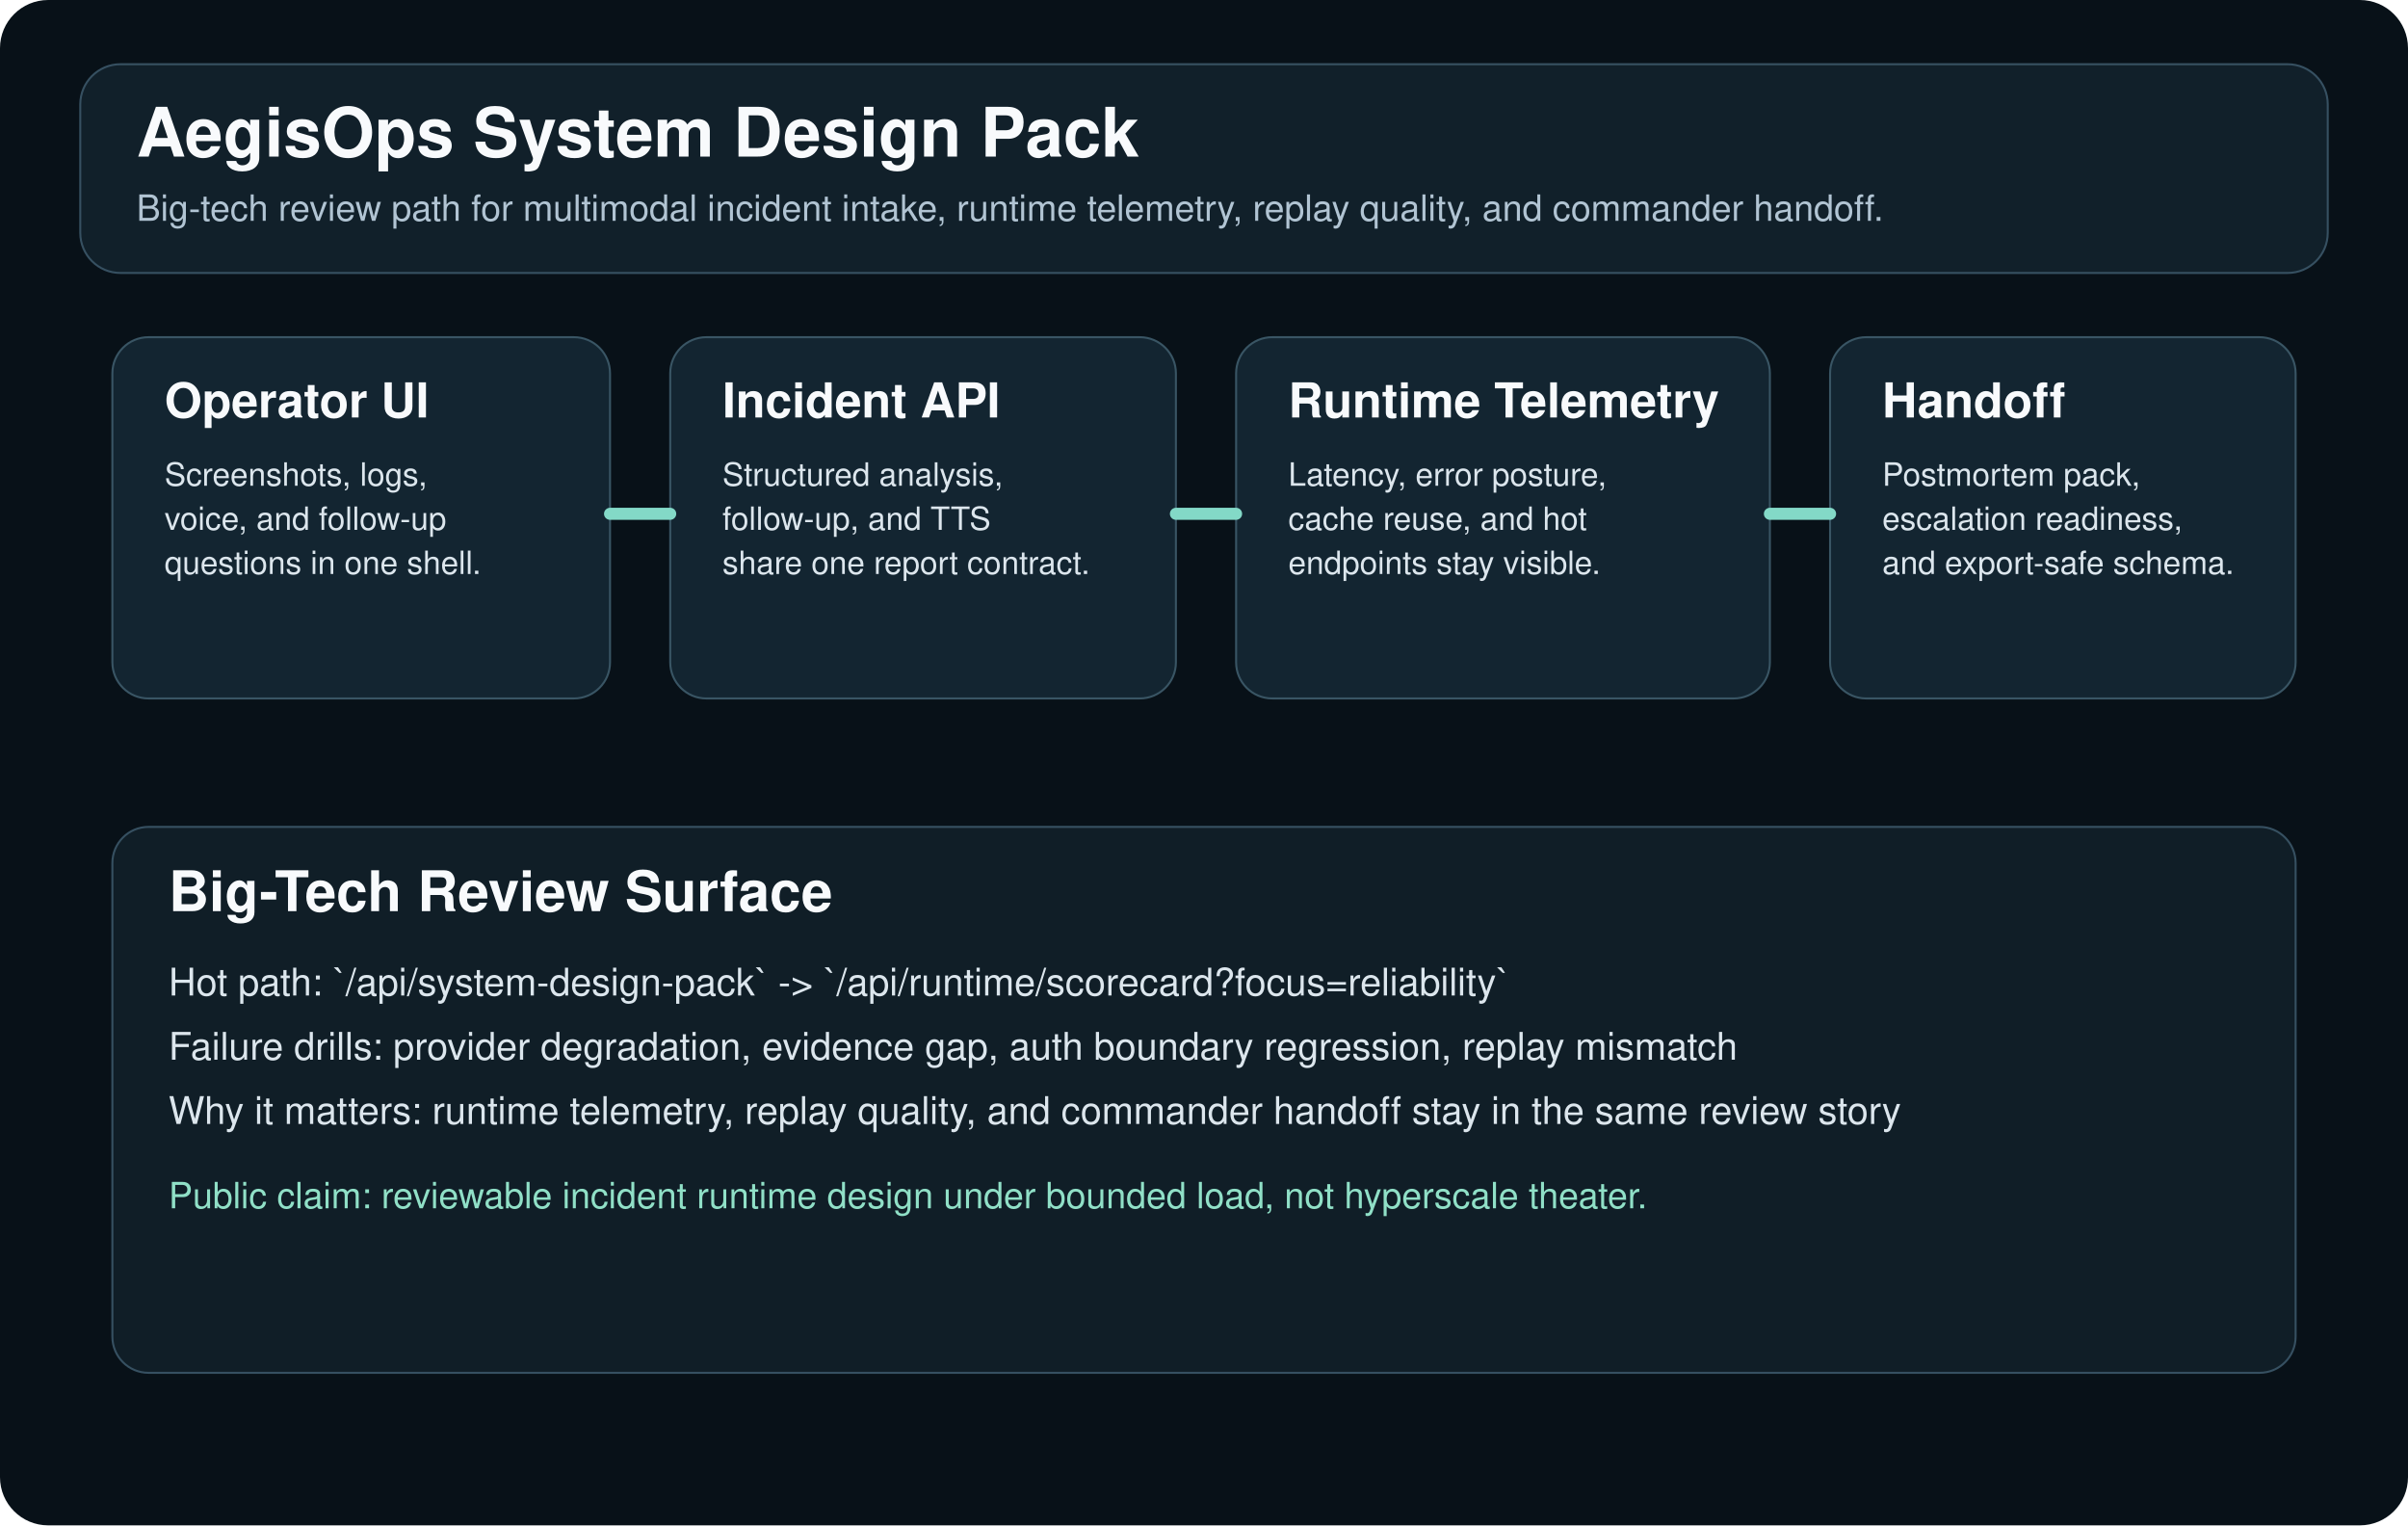
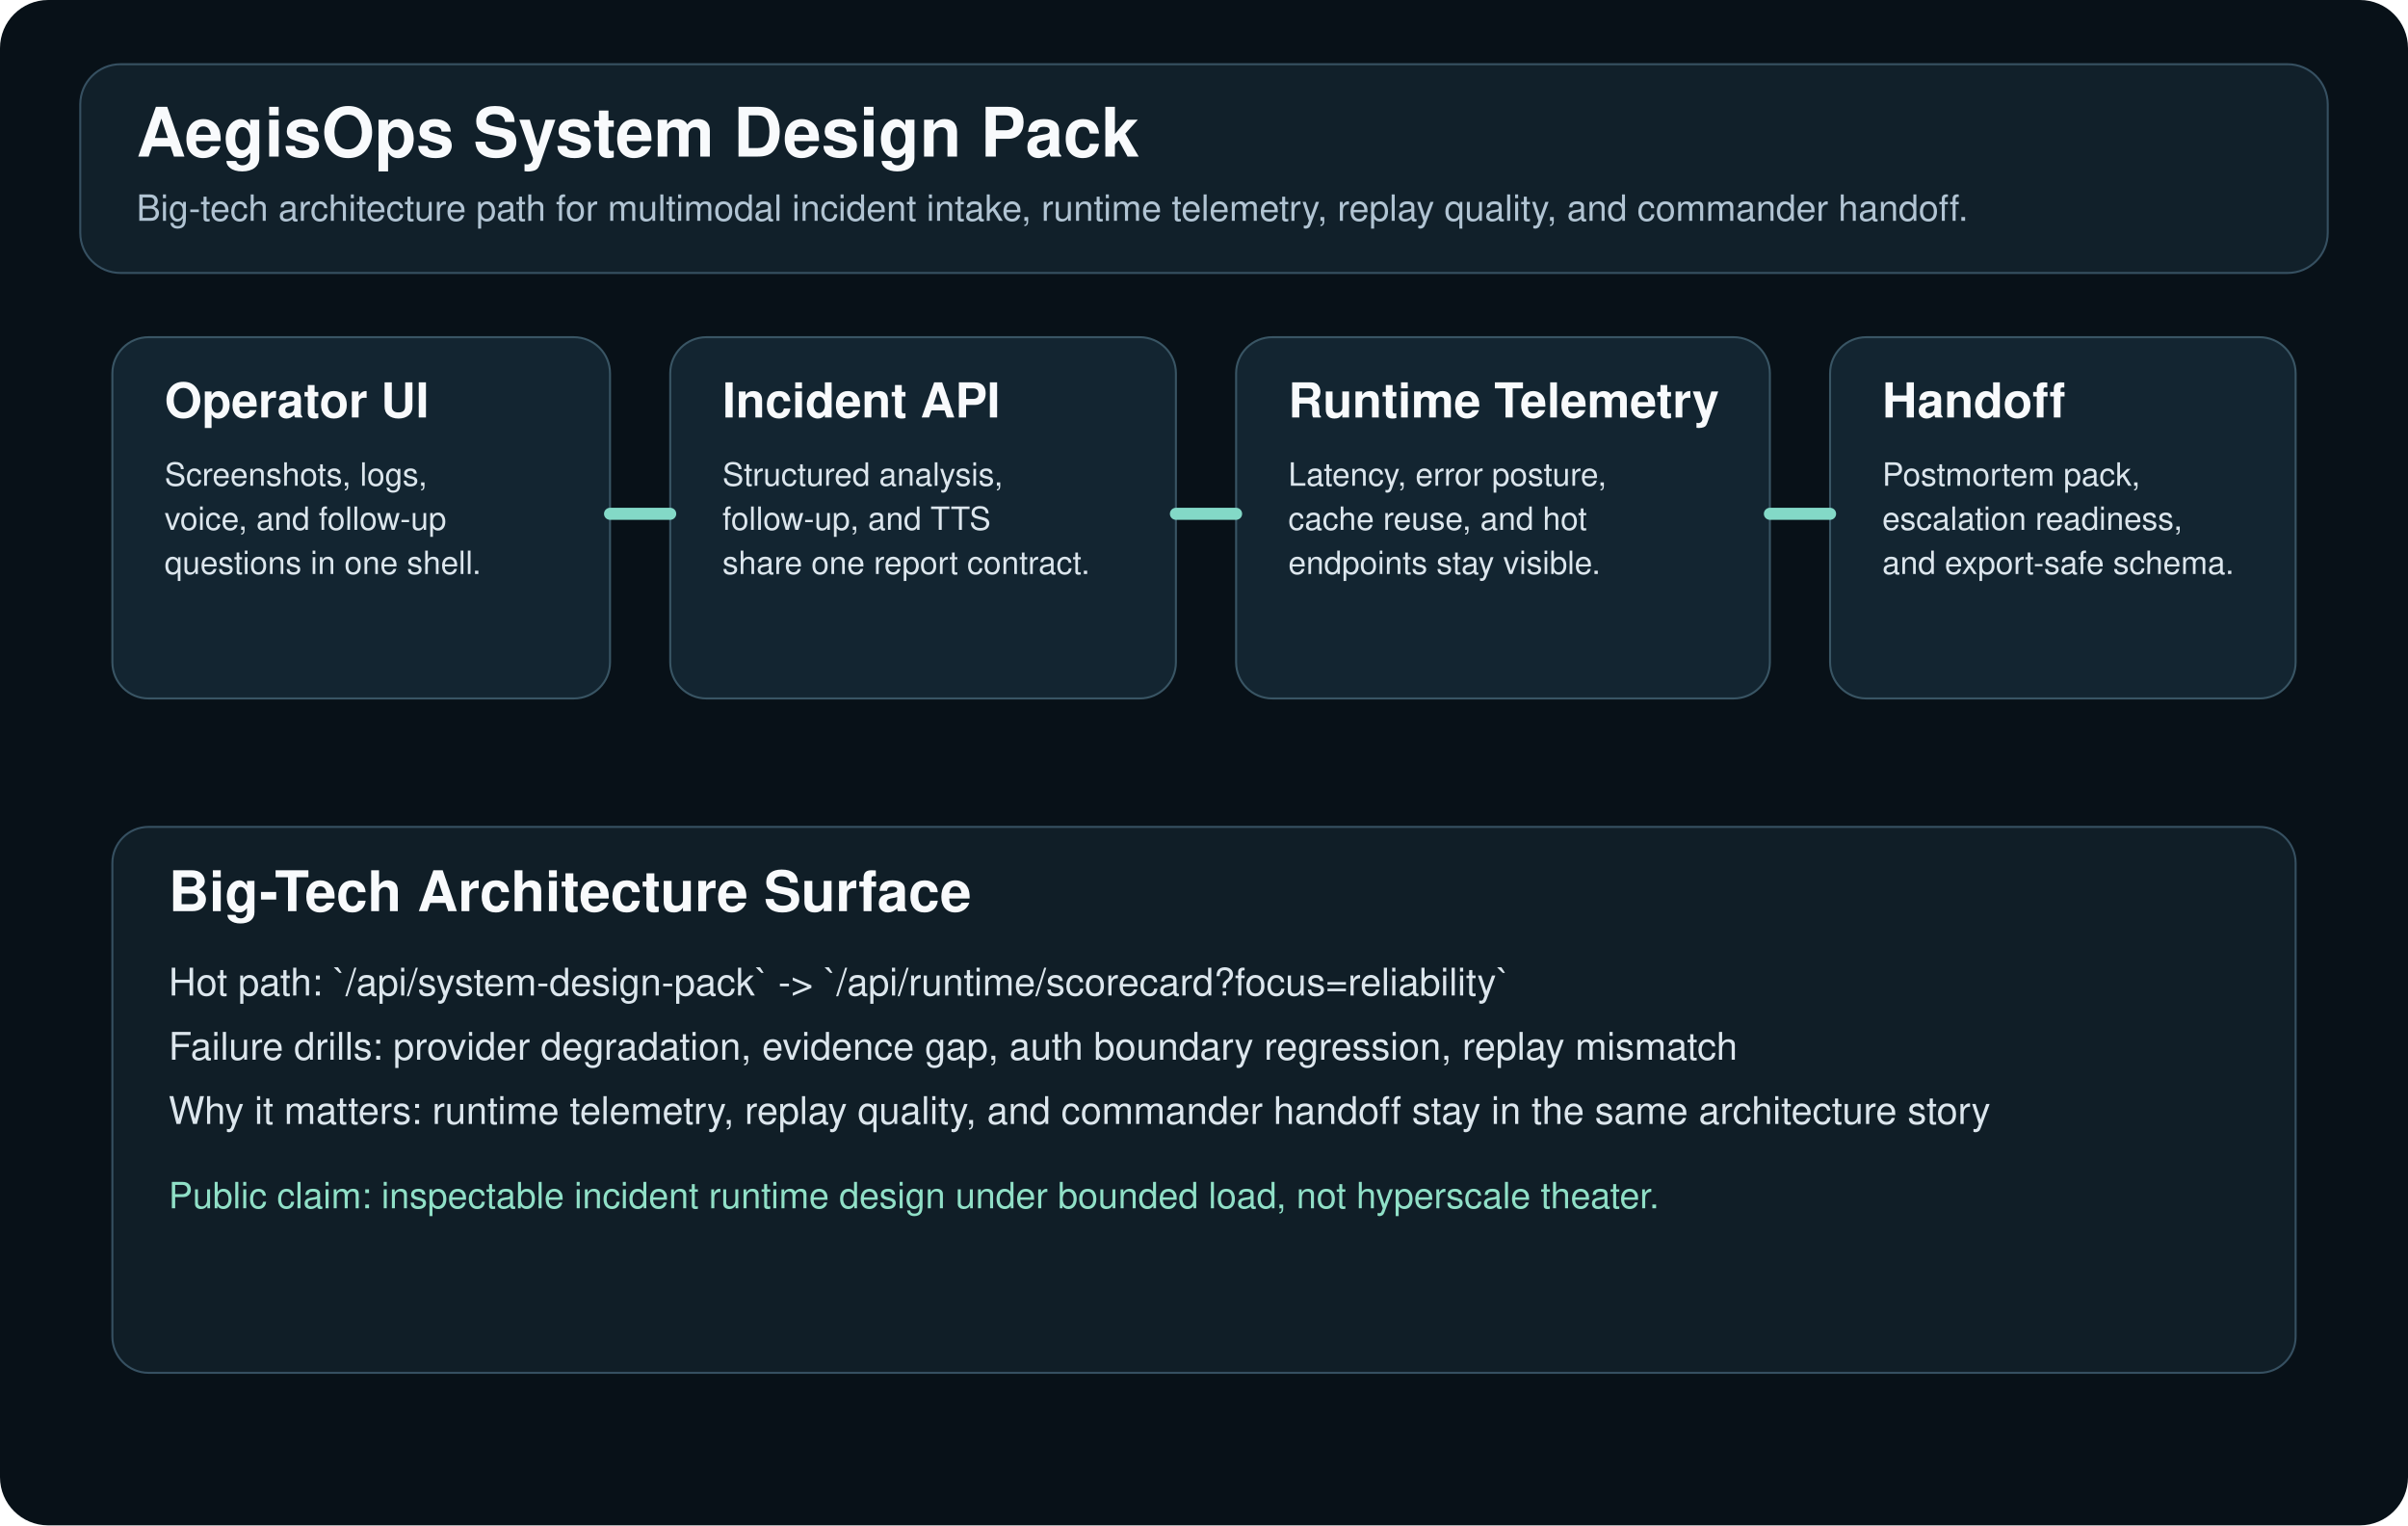
<svg xmlns="http://www.w3.org/2000/svg" width="1200" height="760" viewBox="0 0 1200 760" fill="none">
  <rect width="1200" height="760" rx="24" fill="#081118" />
  <rect x="40" y="32" width="1120" height="104" rx="20" fill="#11202A" stroke="#365061" />
  <text x="68" y="78" fill="#F8FAFC" font-family="Helvetica, Arial, sans-serif" font-size="34" font-weight="700">AegisOps System Design Pack</text>
-   <text x="68" y="110" fill="#B1C4D3" font-family="Helvetica, Arial, sans-serif" font-size="18">Big-tech review path for multimodal incident intake, runtime telemetry, replay quality, and commander handoff.</text>
+   <text x="68" y="110" fill="#B1C4D3" font-family="Helvetica, Arial, sans-serif" font-size="18">Big-tech architecture path for multimodal incident intake, runtime telemetry, replay quality, and commander handoff.</text>
  <rect x="56" y="168" width="248" height="180" rx="18" fill="#132531" stroke="#395564" />
  <text x="82" y="208" fill="#F8FAFC" font-family="Helvetica, Arial, sans-serif" font-size="24" font-weight="700">Operator UI</text>
  <text x="82" y="242" fill="#DCE6ED" font-family="Helvetica, Arial, sans-serif" font-size="16">Screenshots, logs,</text>
  <text x="82" y="264" fill="#DCE6ED" font-family="Helvetica, Arial, sans-serif" font-size="16">voice, and follow-up</text>
  <text x="82" y="286" fill="#DCE6ED" font-family="Helvetica, Arial, sans-serif" font-size="16">questions in one shell.</text>
  <rect x="334" y="168" width="252" height="180" rx="18" fill="#132531" stroke="#395564" />
  <text x="360" y="208" fill="#F8FAFC" font-family="Helvetica, Arial, sans-serif" font-size="24" font-weight="700">Incident API</text>
  <text x="360" y="242" fill="#DCE6ED" font-family="Helvetica, Arial, sans-serif" font-size="16">Structured analysis,</text>
  <text x="360" y="264" fill="#DCE6ED" font-family="Helvetica, Arial, sans-serif" font-size="16">follow-up, and TTS</text>
  <text x="360" y="286" fill="#DCE6ED" font-family="Helvetica, Arial, sans-serif" font-size="16">share one report contract.</text>
  <rect x="616" y="168" width="266" height="180" rx="18" fill="#132531" stroke="#395564" />
  <text x="642" y="208" fill="#F8FAFC" font-family="Helvetica, Arial, sans-serif" font-size="24" font-weight="700">Runtime Telemetry</text>
  <text x="642" y="242" fill="#DCE6ED" font-family="Helvetica, Arial, sans-serif" font-size="16">Latency, error posture,</text>
  <text x="642" y="264" fill="#DCE6ED" font-family="Helvetica, Arial, sans-serif" font-size="16">cache reuse, and hot</text>
  <text x="642" y="286" fill="#DCE6ED" font-family="Helvetica, Arial, sans-serif" font-size="16">endpoints stay visible.</text>
  <rect x="912" y="168" width="232" height="180" rx="18" fill="#132531" stroke="#395564" />
  <text x="938" y="208" fill="#F8FAFC" font-family="Helvetica, Arial, sans-serif" font-size="24" font-weight="700">Handoff</text>
  <text x="938" y="242" fill="#DCE6ED" font-family="Helvetica, Arial, sans-serif" font-size="16">Postmortem pack,</text>
  <text x="938" y="264" fill="#DCE6ED" font-family="Helvetica, Arial, sans-serif" font-size="16">escalation readiness,</text>
  <text x="938" y="286" fill="#DCE6ED" font-family="Helvetica, Arial, sans-serif" font-size="16">and export-safe schema.</text>
  <path d="M304 256H334" stroke="#83D9C7" stroke-width="6" stroke-linecap="round" />
  <path d="M586 256H616" stroke="#83D9C7" stroke-width="6" stroke-linecap="round" />
  <path d="M882 256H912" stroke="#83D9C7" stroke-width="6" stroke-linecap="round" />
  <rect x="56" y="412" width="1088" height="272" rx="18" fill="#101E27" stroke="#365061" />
-   <text x="84" y="454" fill="#F8FAFC" font-family="Helvetica, Arial, sans-serif" font-size="28" font-weight="700">Big-Tech Review Surface</text>
+   <text x="84" y="454" fill="#F8FAFC" font-family="Helvetica, Arial, sans-serif" font-size="28" font-weight="700">Big-Tech Architecture Surface</text>
  <text x="84" y="496" fill="#DCE6ED" font-family="Helvetica, Arial, sans-serif" font-size="19">Hot path: `/api/system-design-pack` -&gt; `/api/runtime/scorecard?focus=reliability`</text>
  <text x="84" y="528" fill="#DCE6ED" font-family="Helvetica, Arial, sans-serif" font-size="19">Failure drills: provider degradation, evidence gap, auth boundary regression, replay mismatch</text>
-   <text x="84" y="560" fill="#DCE6ED" font-family="Helvetica, Arial, sans-serif" font-size="19">Why it matters: runtime telemetry, replay quality, and commander handoff stay in the same review story</text>
-   <text x="84" y="602" fill="#90E0C7" font-family="Helvetica, Arial, sans-serif" font-size="18">Public claim: reviewable incident runtime design under bounded load, not hyperscale theater.</text>
+   <text x="84" y="560" fill="#DCE6ED" font-family="Helvetica, Arial, sans-serif" font-size="19">Why it matters: runtime telemetry, replay quality, and commander handoff stay in the same architecture story</text>
+   <text x="84" y="602" fill="#90E0C7" font-family="Helvetica, Arial, sans-serif" font-size="18">Public claim: inspectable incident runtime design under bounded load, not hyperscale theater.</text>
</svg>
